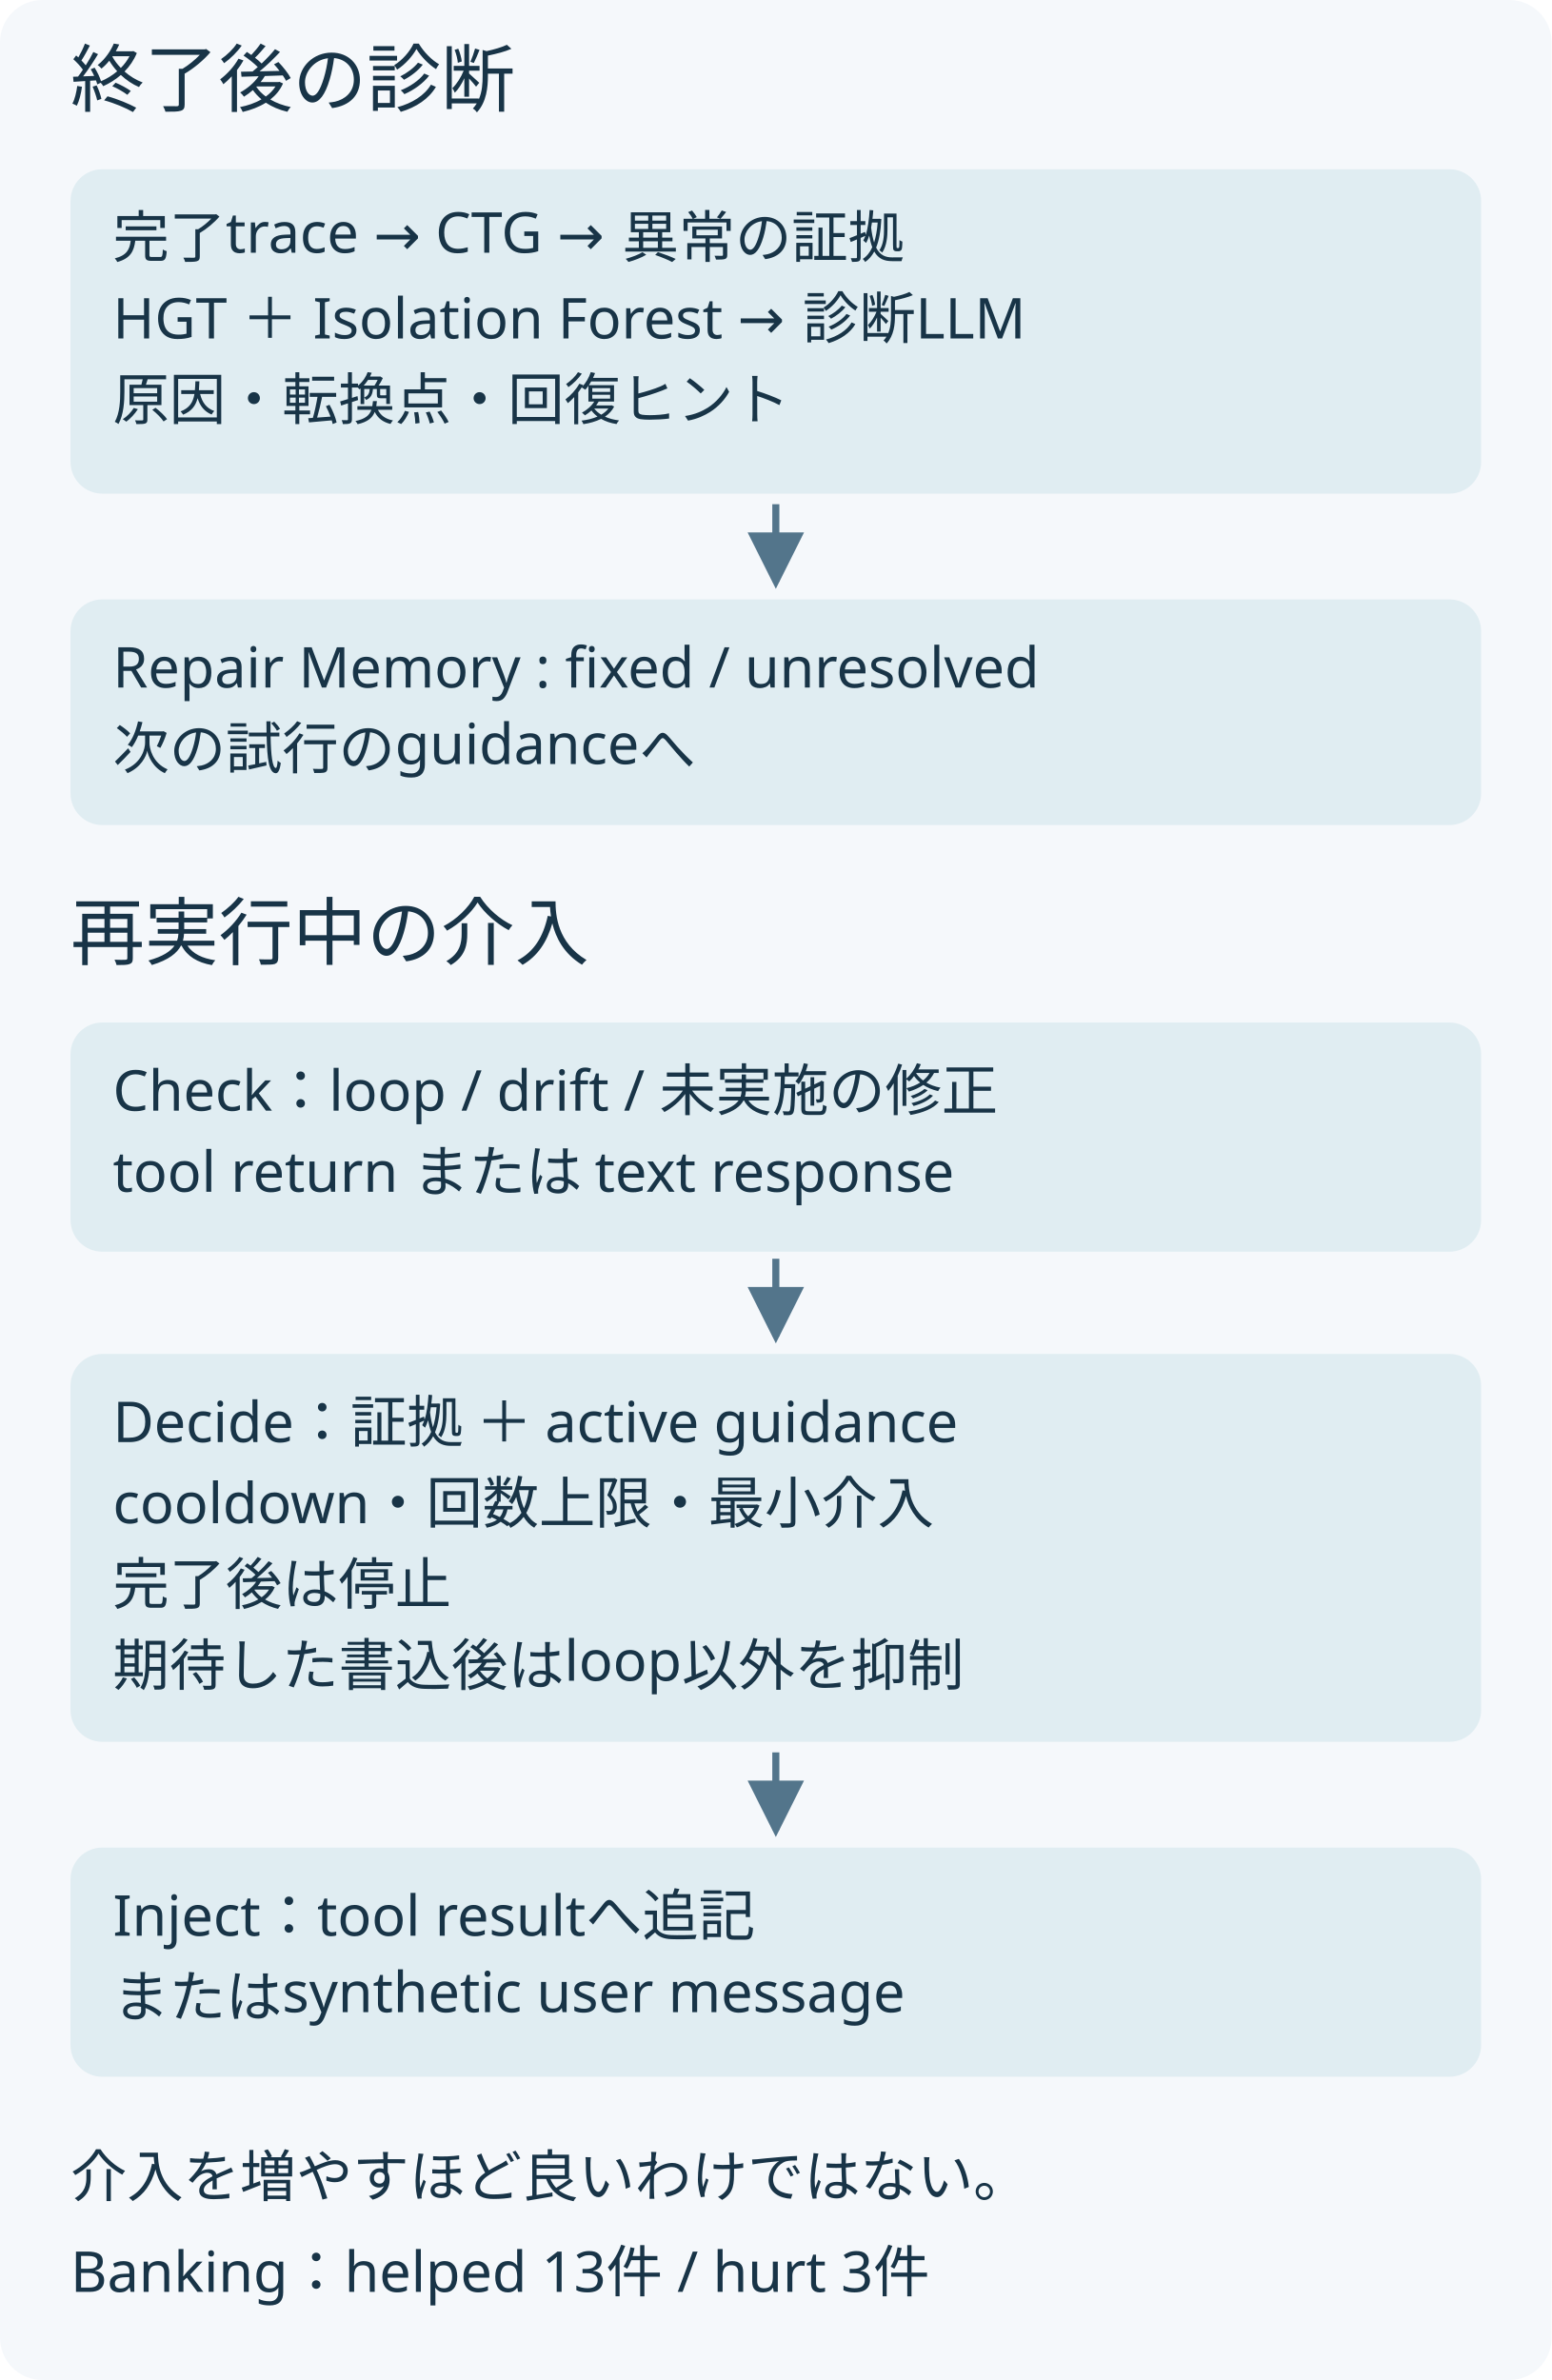
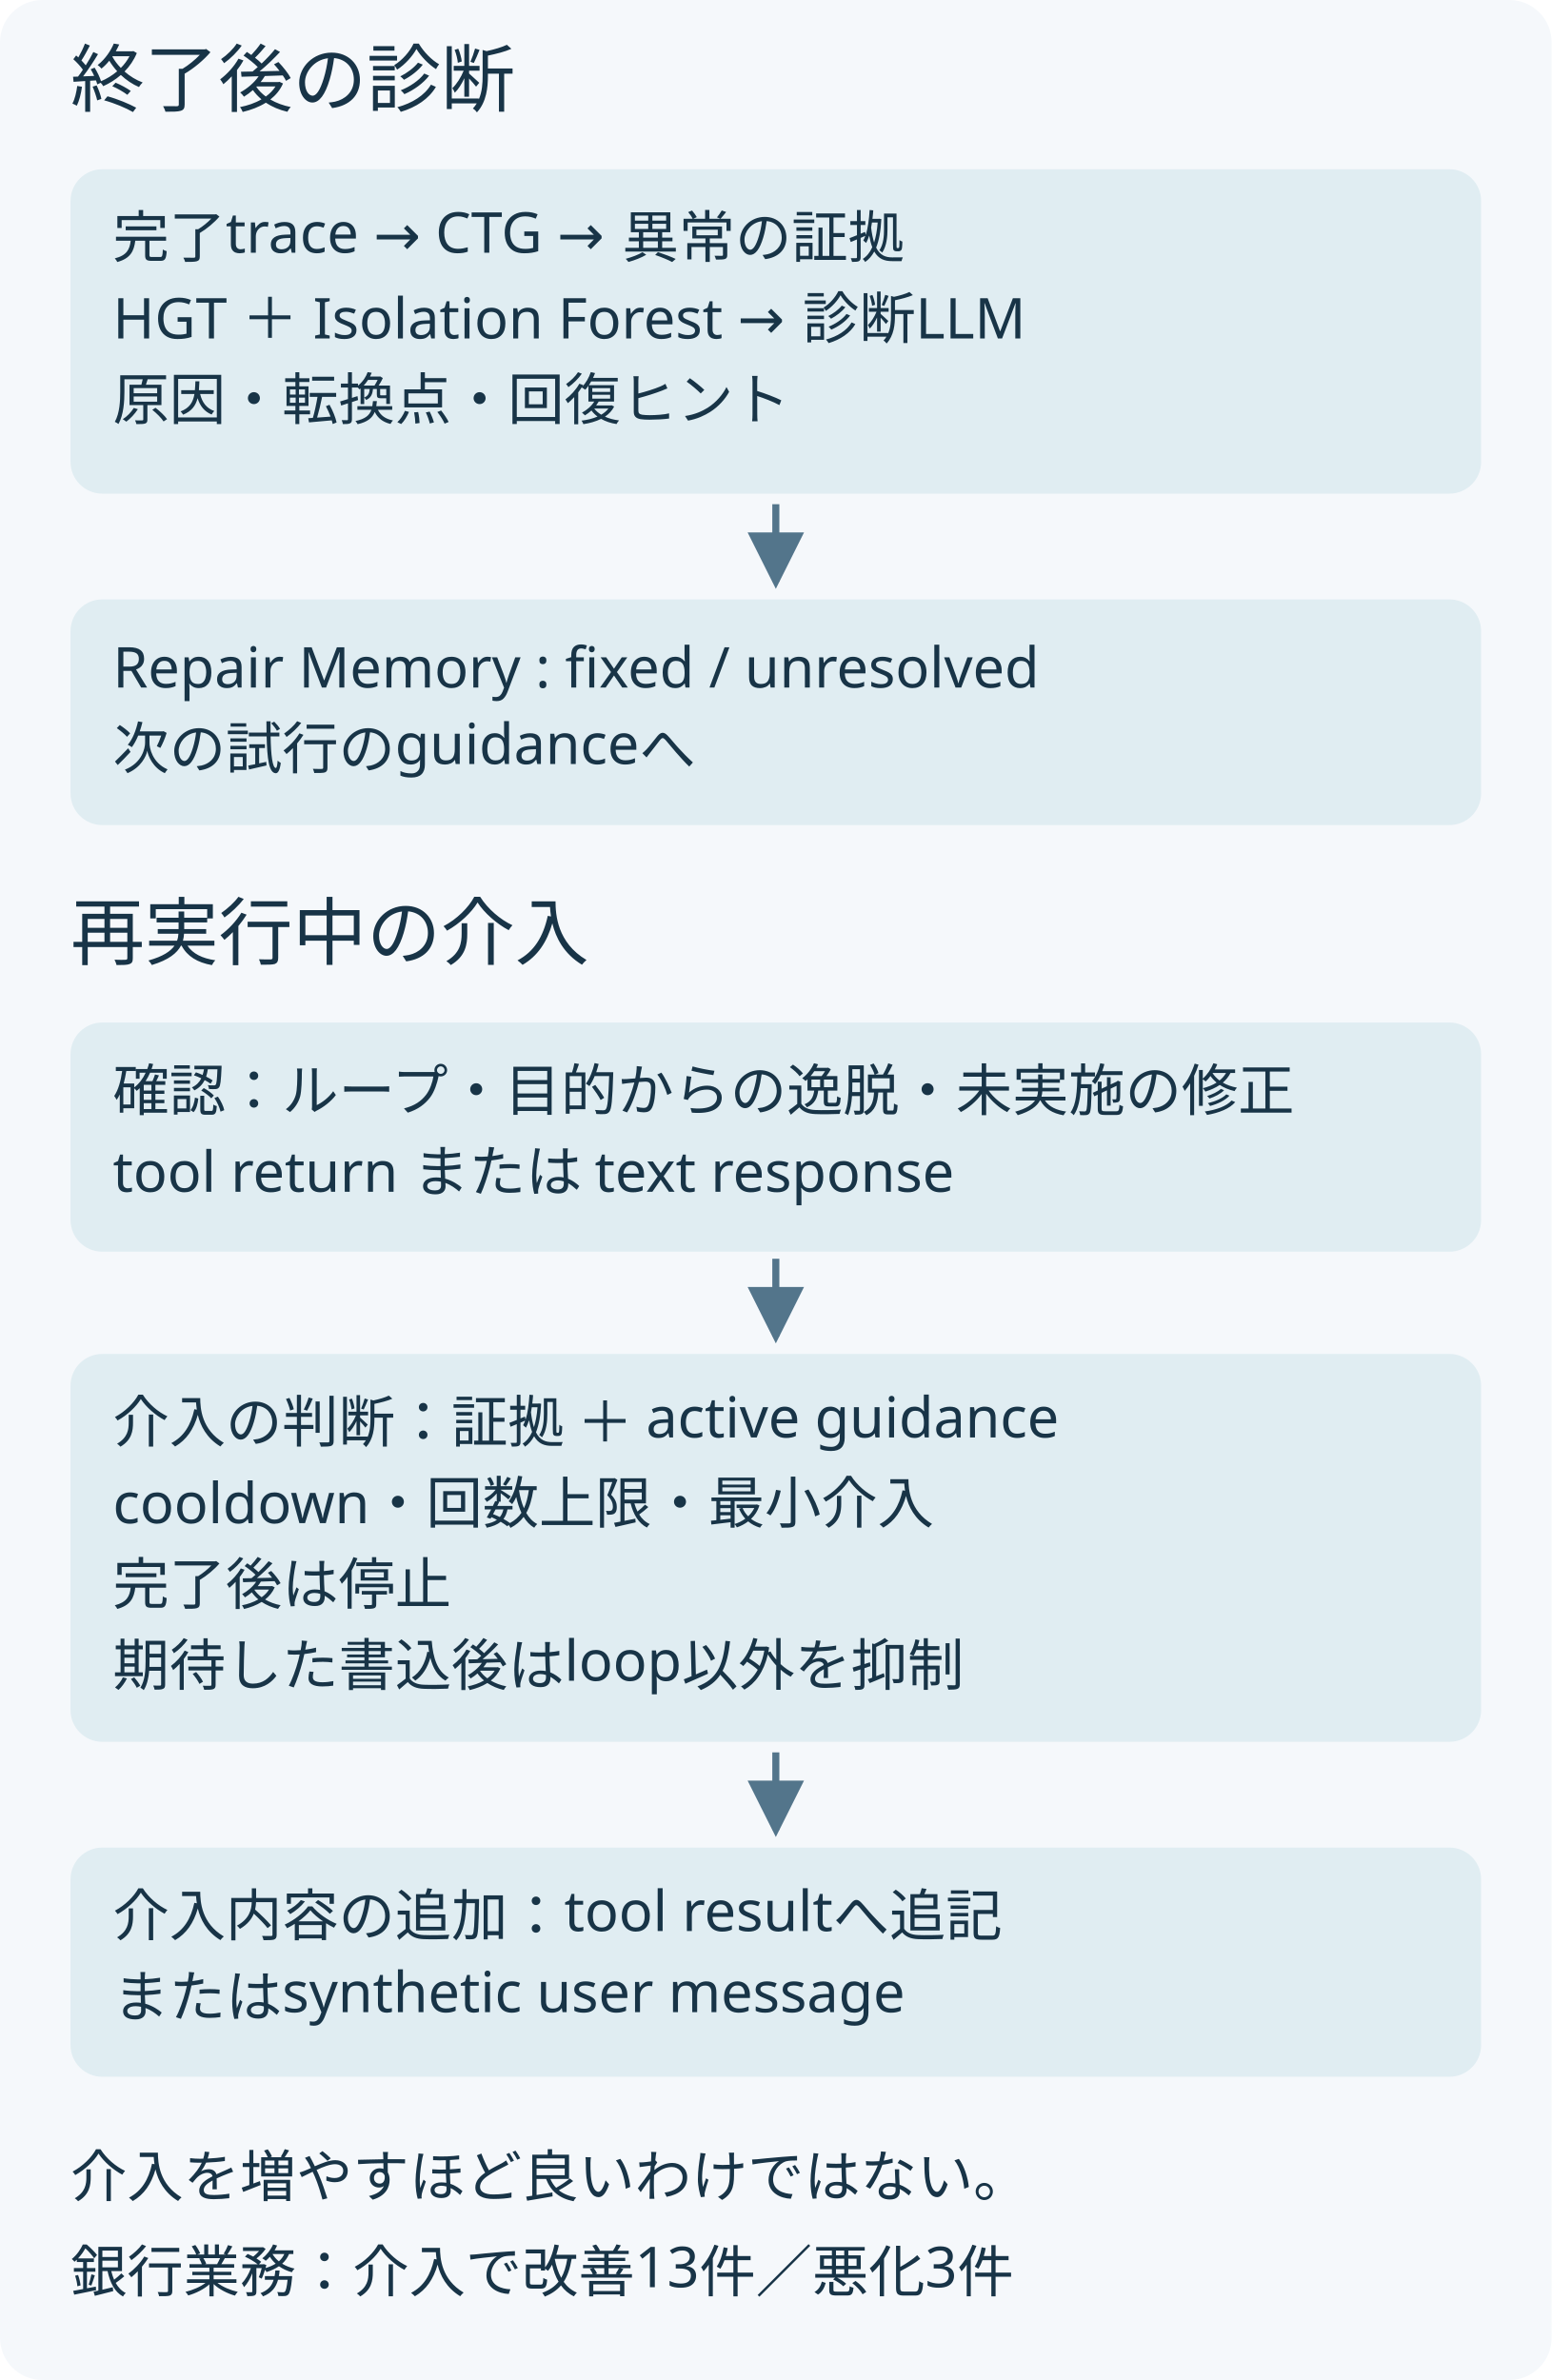
<svg xmlns="http://www.w3.org/2000/svg" viewBox="0 0 440 675" role="img" aria-labelledby="title">
  <defs>
    <marker id="arrow" markerWidth="8" markerHeight="8" refX="7" refY="4" orient="auto">
      <path d="M0 0L8 4L0 8" fill="#53758b" />
    </marker>
  </defs>
  <rect width="440" height="675" rx="12" fill="#f5f8fb" />
  <g font-family="sans-serif" fill="#183447">
    <text x="20" y="30" font-size="21" fill="#183447">終了後の診断</text>
    <rect x="20" y="48" width="400" height="92" rx="9" fill="#e0edf2" />
    <text x="32" y="73" font-size="16" fill="#183447">完了trace → CTG → 異常の証拠</text>
    <text x="32" y="96" font-size="16" fill="#183447">HGT ＋ Isolation Forest → 診断LLM</text>
    <text x="32" y="119" font-size="16" fill="#183447">原因・転換点・回復ヒント</text>
    <path d="M220 143L220 165" stroke="#53758b" stroke-width="2" fill="none" marker-end="url(#arrow)" />
    <rect x="20" y="170" width="400" height="64" rx="9" fill="#e0edf2" />
    <text x="32" y="195" font-size="16" fill="#183447">Repair Memory : fixed / unresolved</text>
    <text x="32" y="218" font-size="16" fill="#183447">次の試行のguidanceへ</text>
    <text x="20" y="272" font-size="21" fill="#183447">再実行中の介入</text>
    <rect x="20" y="290" width="400" height="65" rx="9" fill="#e0edf2" />
-     <text x="32" y="315" font-size="16" fill="#183447">Check：loop / drift / 未実施の修正</text>
+     <text x="32" y="315" font-size="16" fill="#183447">確認：ループ・目的からの逸脱・未実施の修正</text>
    <text x="32" y="338" font-size="16" fill="#183447">tool return または text response</text>
    <path d="M220 357L220 379" stroke="#53758b" stroke-width="2" fill="none" marker-end="url(#arrow)" />
    <rect x="20" y="384" width="400" height="110" rx="9" fill="#e0edf2" />
-     <text x="32" y="409" font-size="16" fill="#183447">Decide：証拠 ＋ active guidance</text>
+     <text x="32" y="409" font-size="16" fill="#183447">介入の判断：証拠 ＋ active guidance</text>
    <text x="32" y="432" font-size="16" fill="#183447">cooldown・回数上限・最小介入</text>
    <text x="32" y="455" font-size="16" fill="#183447">完了後は停止</text>
    <text x="32" y="478" font-size="16" fill="#183447">期待した書込後はloop以外を抑制</text>
    <path d="M220 497L220 519" stroke="#53758b" stroke-width="2" fill="none" marker-end="url(#arrow)" />
    <rect x="20" y="524" width="400" height="65" rx="9" fill="#e0edf2" />
-     <text x="32" y="549" font-size="16" fill="#183447">Inject：tool resultへ追記</text>
+     <text x="32" y="549" font-size="16" fill="#183447">介入内容の追加：tool resultへ追記</text>
    <text x="32" y="572" font-size="16" fill="#183447">またはsynthetic user message</text>
    <text x="20" y="623" font-size="16" fill="#183447">介入を増やすほど良いわけではない。</text>
-     <text x="20" y="650" font-size="16" fill="#183447">Banking：helped 13件 / hurt 3件</text>
+     <text x="20" y="650" font-size="16" fill="#183447">銀行業務：介入で改善13件／悪化3件</text>
  </g>
</svg>
